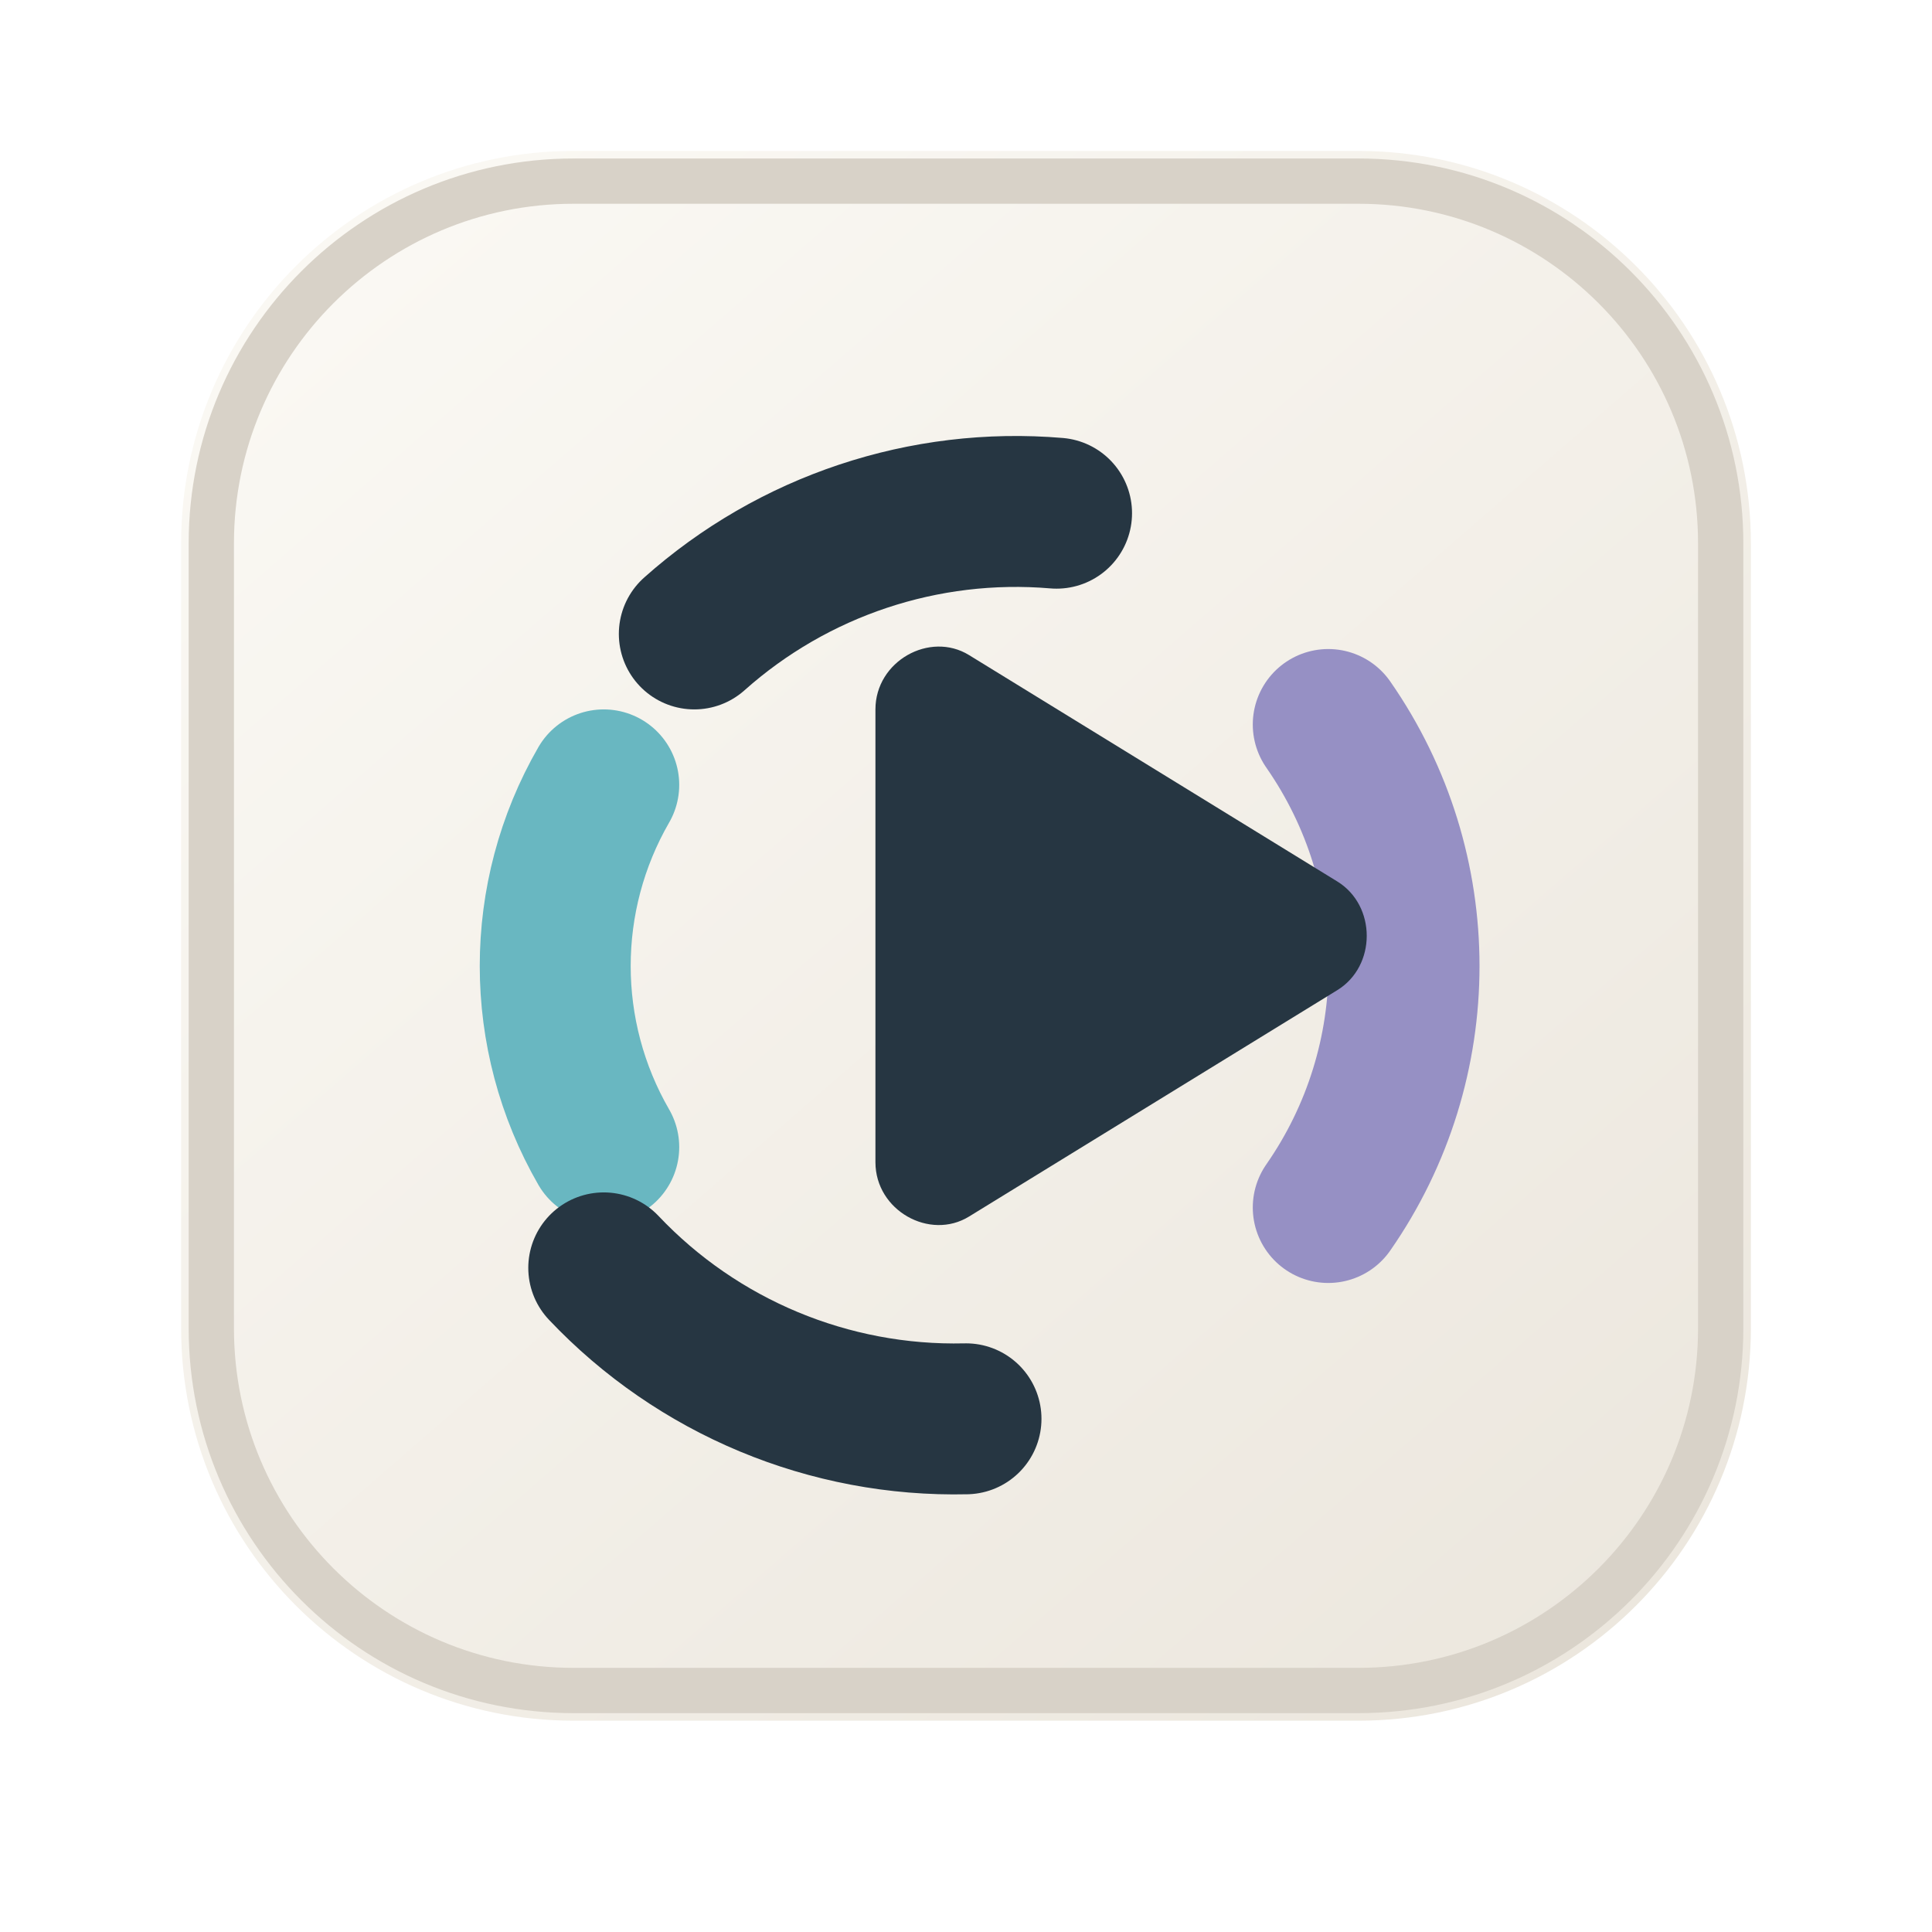
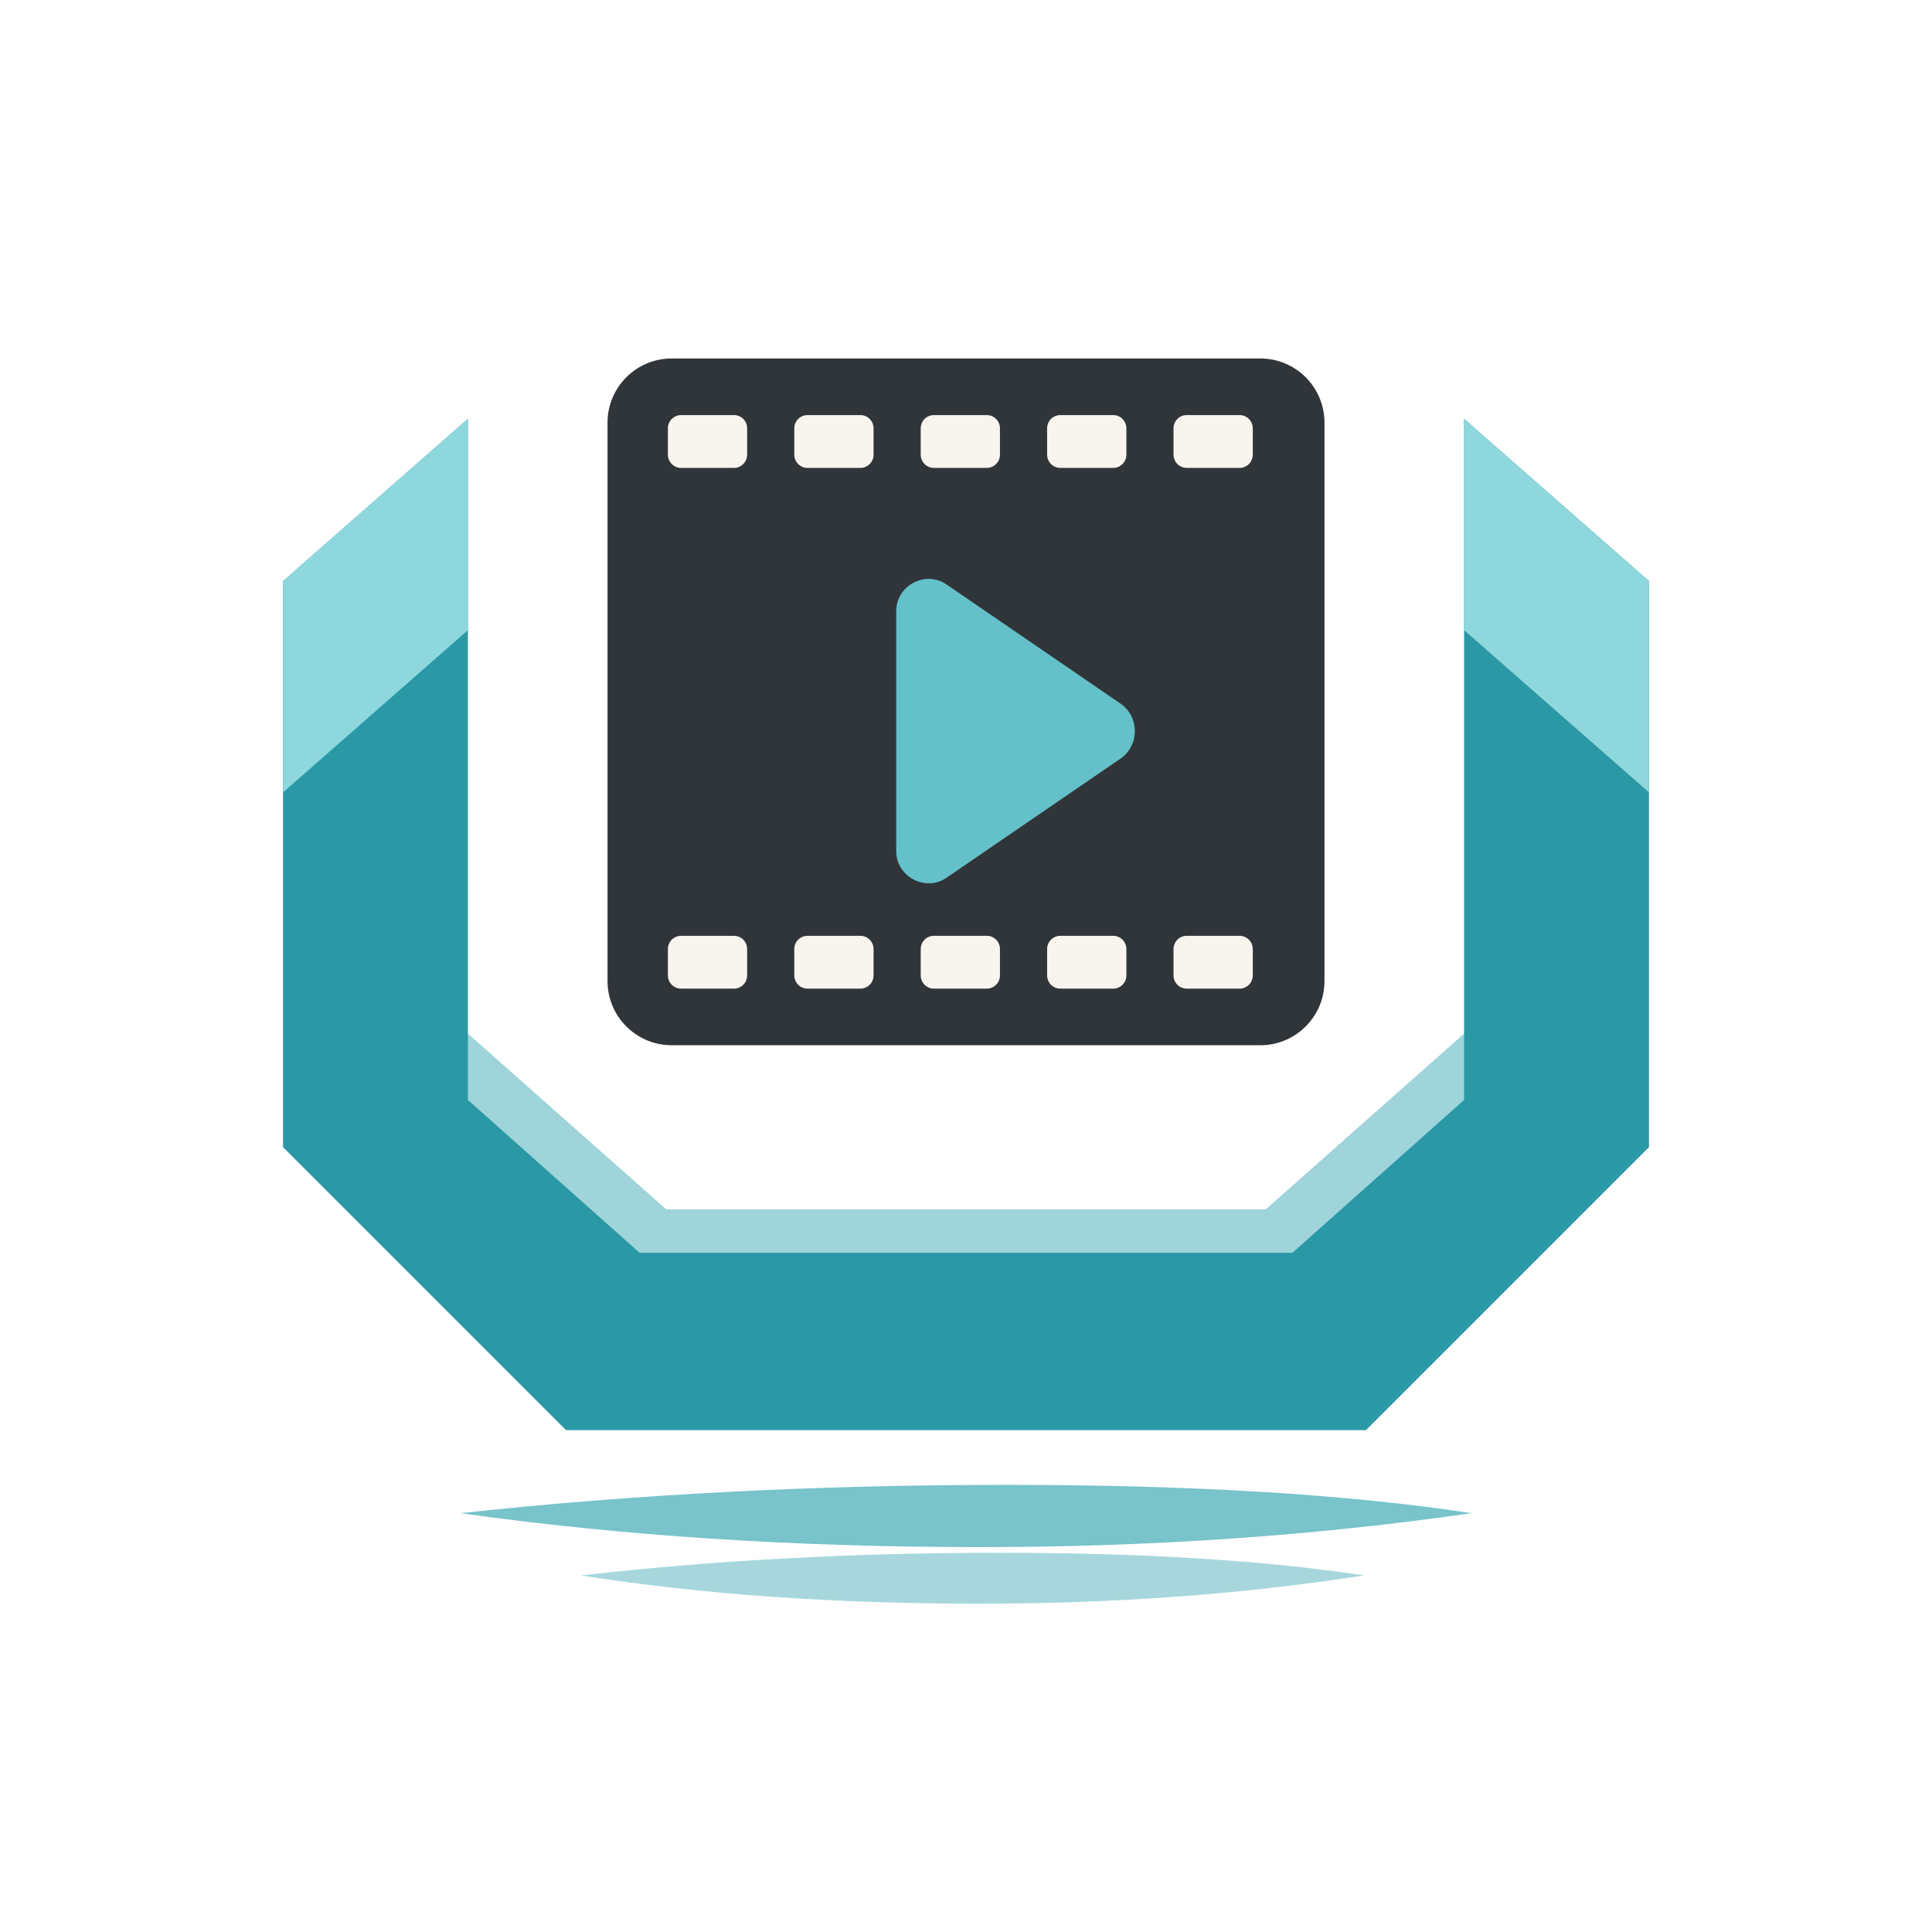
- <svg xmlns="http://www.w3.org/2000/svg" width="64" height="64" viewBox="0 0 64 64" fill="none">
-   <defs>
-     <linearGradient id="base" x1="12" y1="9" x2="52" y2="55" gradientUnits="userSpaceOnUse">
-       <stop stop-color="#FAF8F3" />
-       <stop offset="1" stop-color="#ECE7DE" />
-     </linearGradient>
-   </defs>
-   <rect x="6" y="5" width="52" height="52" rx="13" fill="url(#base)" />
-   <rect x="7" y="6" width="50" height="50" rx="12" stroke="#D8D2C8" stroke-width="1.5" />
-   <path d="M20 38a12 12 0 0 1 0-12" stroke="#69B7C1" stroke-width="5" stroke-linecap="round" />
-   <path d="M23 21a16 16 0 0 1 12-4" stroke="#263642" stroke-width="5" stroke-linecap="round" />
-   <path d="M20 42a16 16 0 0 0 12 5" stroke="#263642" stroke-width="5" stroke-linecap="round" />
-   <path d="M44 24a14 14 0 0 1 0 16" stroke="#9690C4" stroke-width="5" stroke-linecap="round" />
-   <path d="M29 23.5c0-1.6 1.8-2.6 3.1-1.8l12.2 7.5c1.3.8 1.3 2.8 0 3.6l-12.2 7.5c-1.3.8-3.1-.2-3.1-1.8v-15Z" fill="#263642" />
+ <svg xmlns="http://www.w3.org/2000/svg" viewBox="0 0 1024 1024" fill="none" aria-hidden="true">
+   <path fill="#2B98A6" d="M150 308 248 222v326l105 93h318l105-93V222l98 86v300L724 758H300L150 608V308Z" />
+   <path fill="#8ED7DD" d="m150 308 98-86v112l-98 86V308Zm626-86 98 86v112l-98-86V222Z" />
+   <path fill="#CBECEF" d="m248 548 105 93h318l105-93v35l-91 81H339l-91-81v-35Z" opacity=".72" />
+   <rect x="322" y="190" width="380" height="364" rx="34" fill="#30353A" />
+   <path fill="#64C1CA" d="M475 324c0-14 16-22 27-14l92 63c10 7 10 22 0 29l-92 63c-11 8-27 0-27-14V324Z" />
+   <g fill="#F8F5EF">
+     <rect x="354" y="220" width="42" height="28" rx="7" />
+     <rect x="421" y="220" width="42" height="28" rx="7" />
+     <rect x="488" y="220" width="42" height="28" rx="7" />
+     <rect x="555" y="220" width="42" height="28" rx="7" />
+     <rect x="622" y="220" width="42" height="28" rx="7" />
+     <rect x="354" y="496" width="42" height="28" rx="7" />
+     <rect x="421" y="496" width="42" height="28" rx="7" />
+     <rect x="488" y="496" width="42" height="28" rx="7" />
+     <rect x="555" y="496" width="42" height="28" rx="7" />
+     <rect x="622" y="496" width="42" height="28" rx="7" />
+   </g>
+   <path fill="#4FB0BA" d="M244 802c92-10 189-15 289-15 99 0 181 5 247 15-83 12-170 18-261 18-98 0-190-6-275-18Z" opacity=".76" />
+   <path fill="#4FB0BA" d="M308 835c70-8 144-12 222-12 76 0 140 4 193 12-64 10-132 15-204 15-78 0-148-5-211-15Z" opacity=".5" />
</svg>
